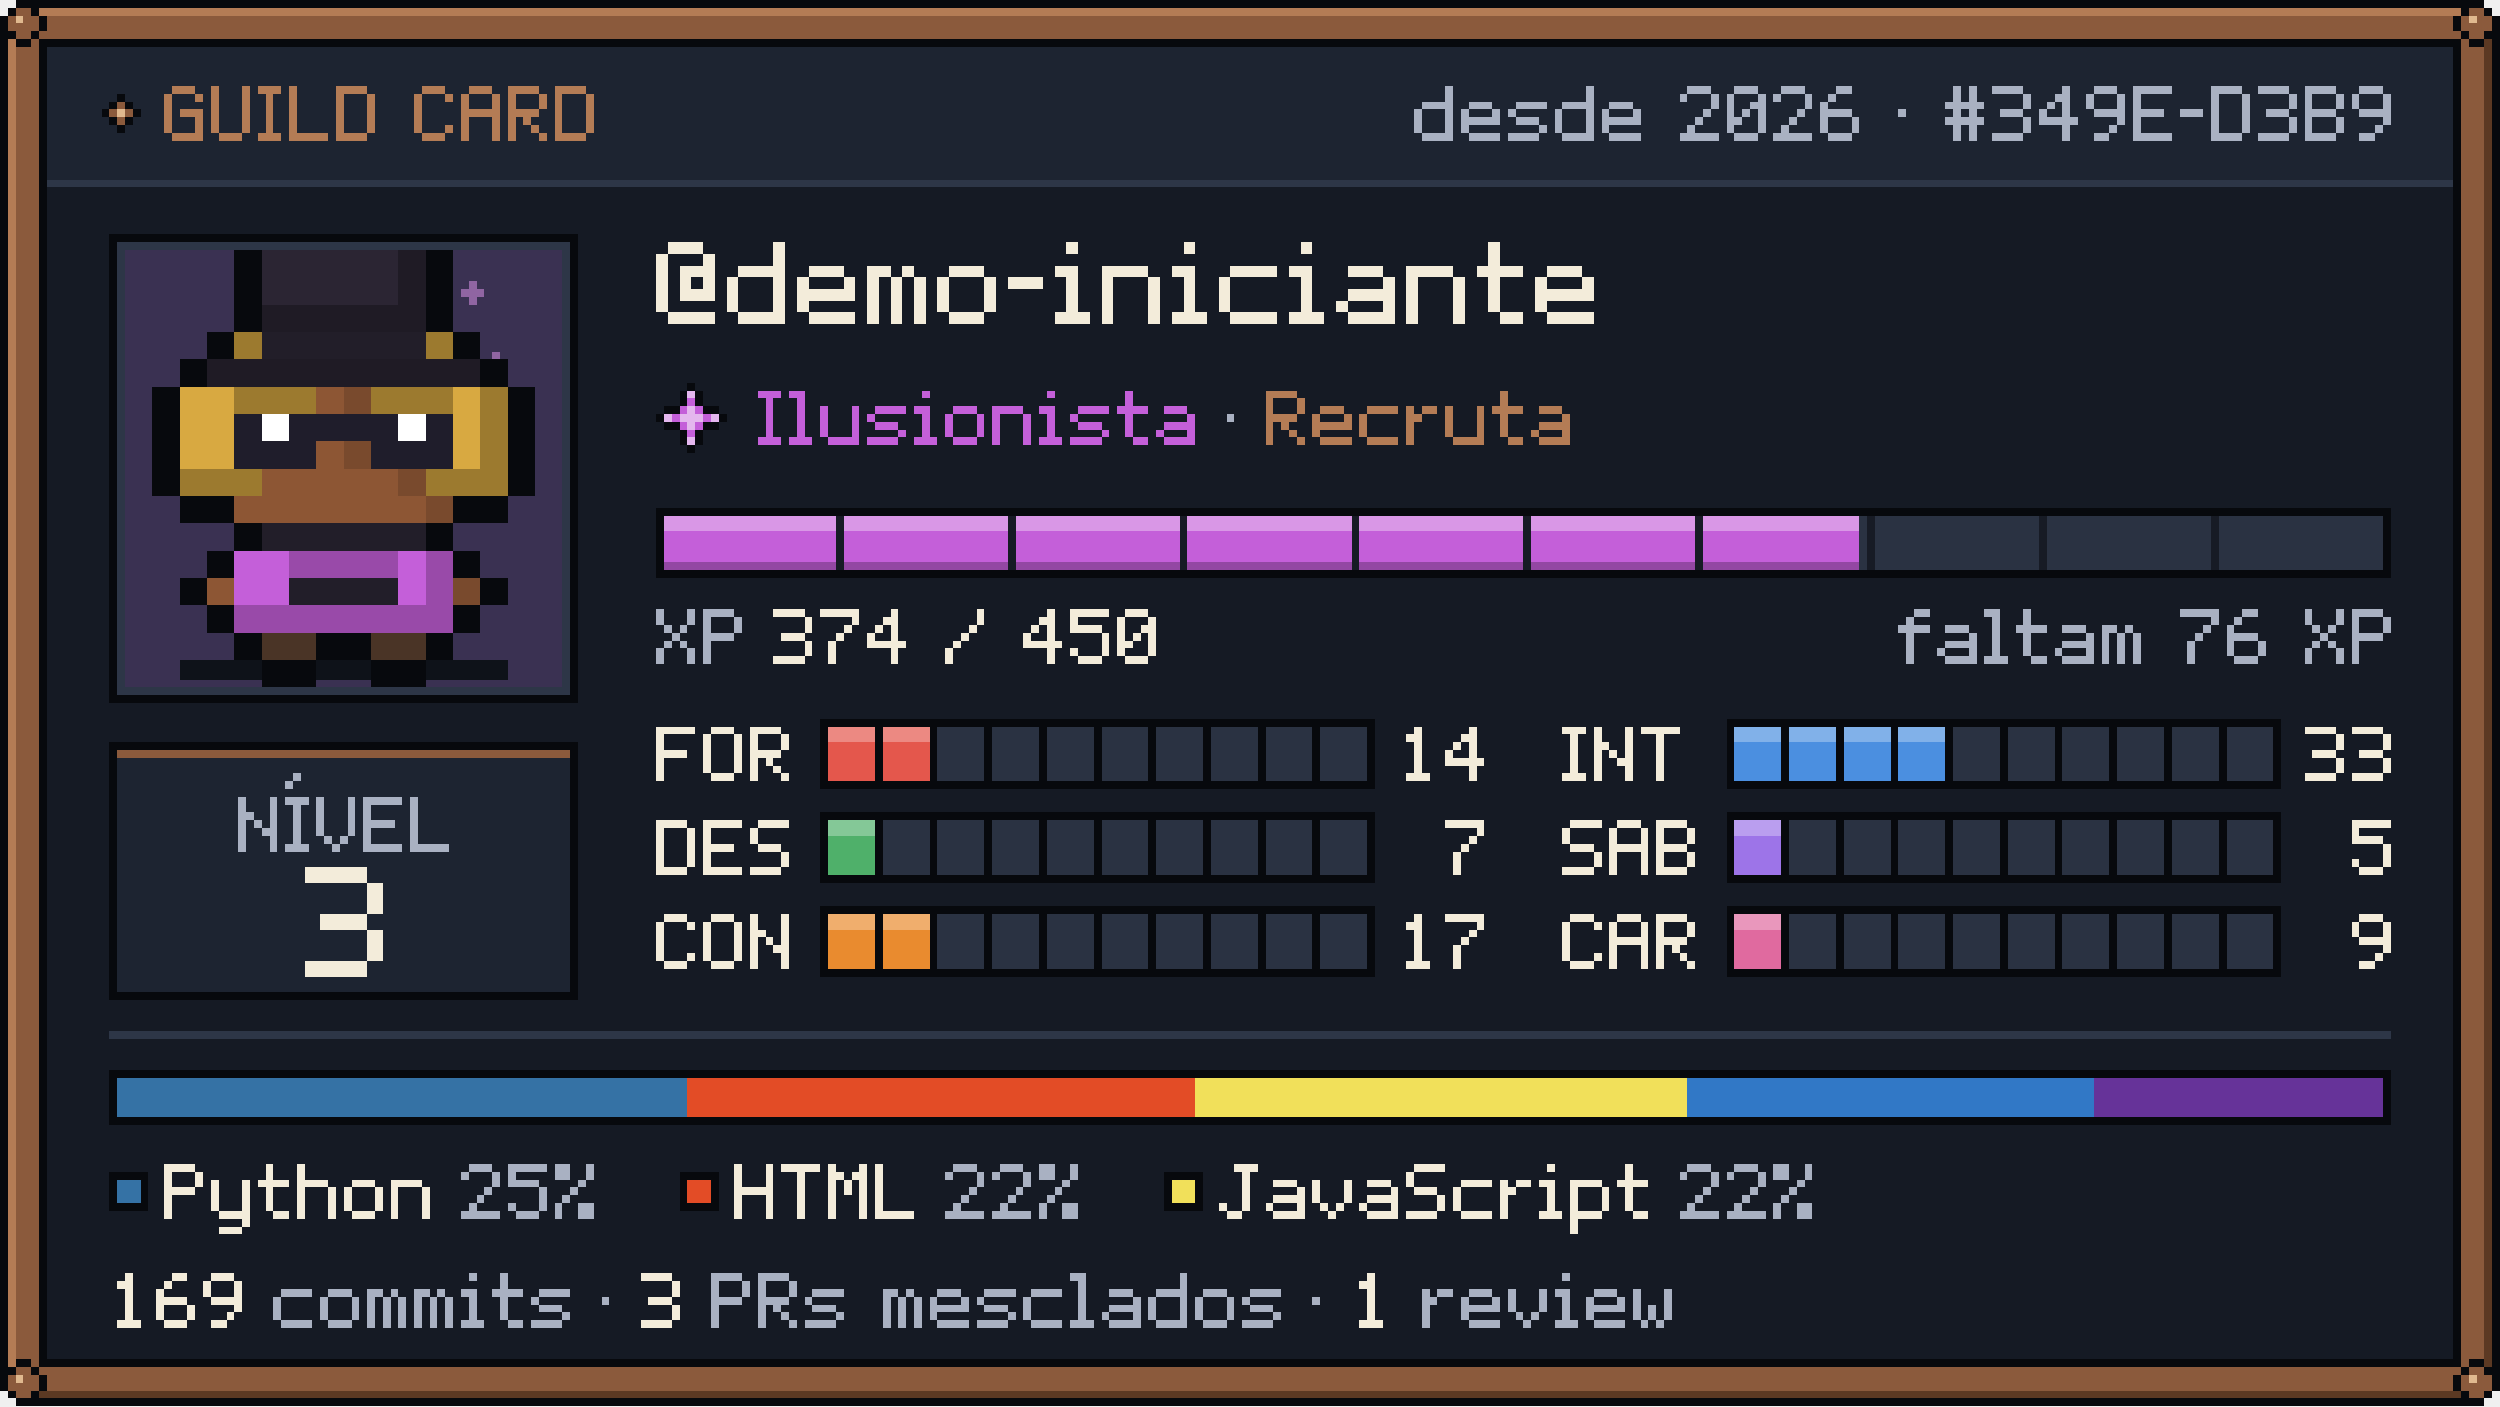
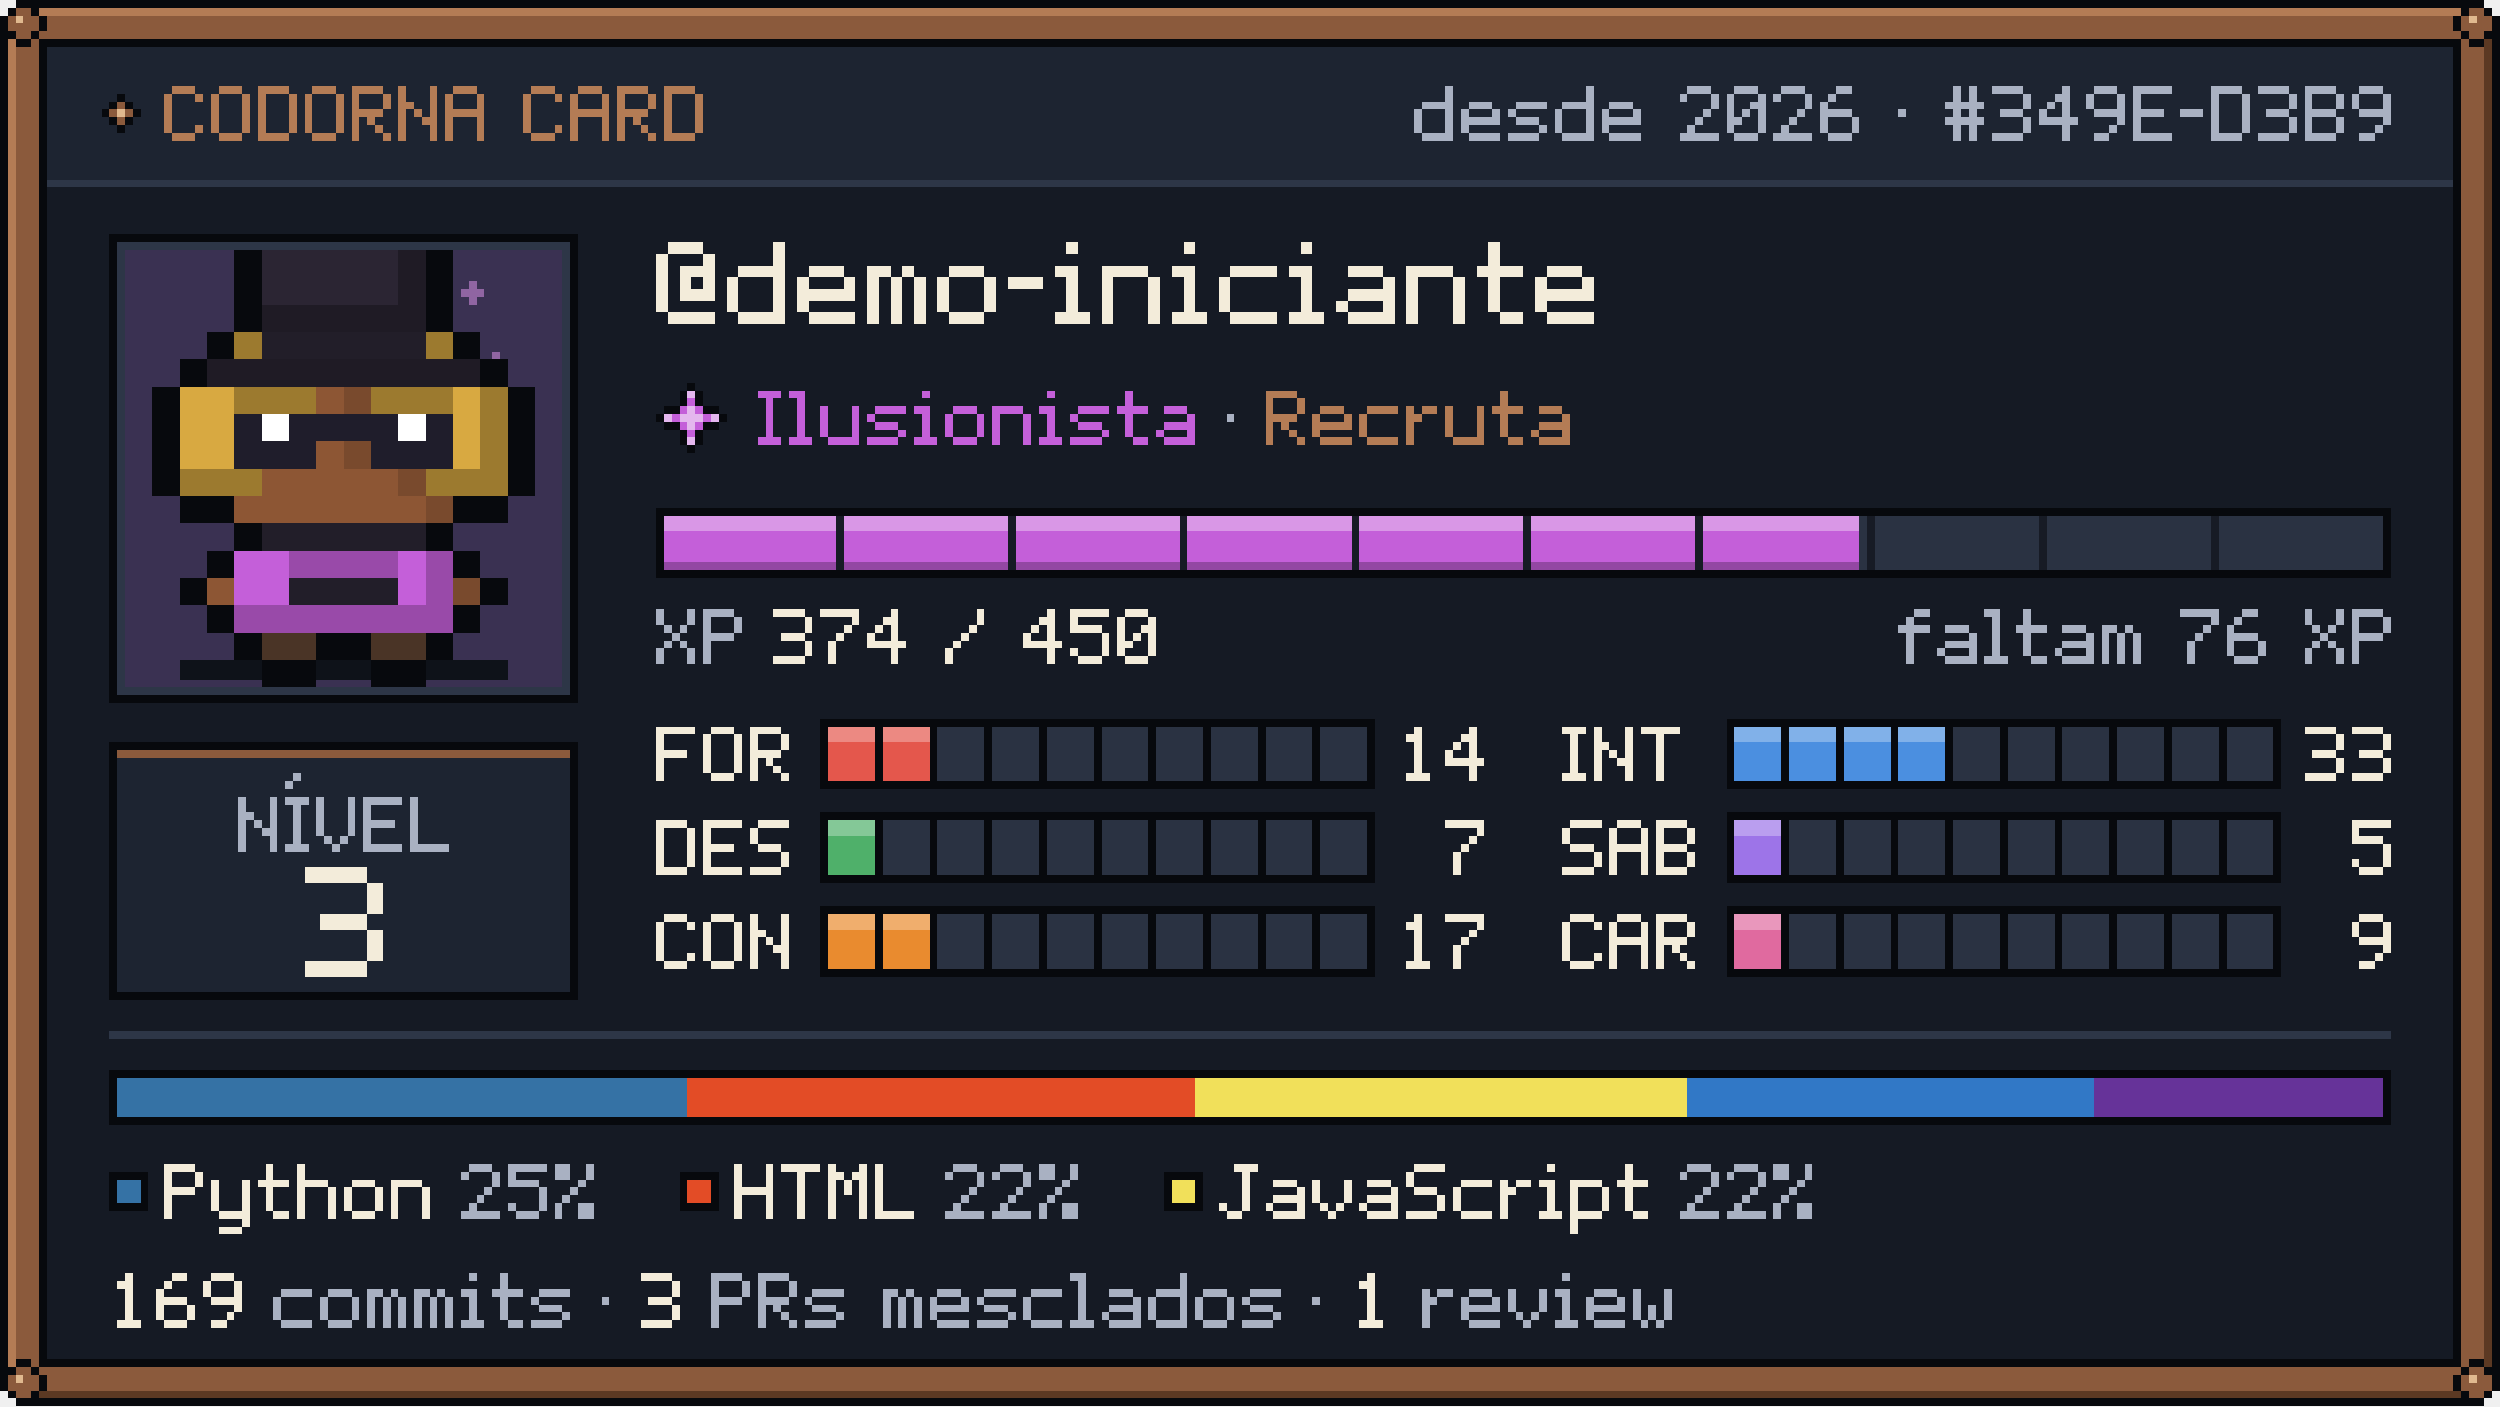
<svg xmlns="http://www.w3.org/2000/svg" width="640" height="360" viewBox="0 0 640 360" role="img" aria-labelledby="gc-title gc-desc" shape-rendering="crispEdges">
  <defs>
-     <path id="g47" d="M1 0h3v1h-3zM0 1h1v5h-1zM4 1h1v1h-1zM2 3h3v1h-3zM4 4h1v3h-1zM1 6h3v1h-3z" />
-     <path id="g55" d="M0 0h1v6h-1zM4 0h1v6h-1zM1 6h3v1h-3z" />
-     <path id="g49" d="M0 0h3v1h-3zM1 1h1v6h-1zM0 6h1v1h-1zM2 6h1v1h-1z" />
-     <path id="g4c" d="M0 0h1v7h-1zM1 6h4v1h-4z" />
+     <path id="g43" d="M1 0h3v1h-3zM0 1h1v5h-1zM4 1h1v1h-1zM4 5h1v1h-1zM1 6h3v1h-3z" />
+     <path id="g4f" d="M1 0h3v1h-3zM0 1h1v5h-1zM4 1h1v5h-1zM1 6h3v1h-3z" />
    <path id="g44" d="M0 0h4v1h-4zM0 1h1v6h-1zM4 1h1v5h-1zM1 6h3v1h-3z" />
-     <path id="g43" d="M1 0h3v1h-3zM0 1h1v5h-1zM4 1h1v1h-1zM4 5h1v1h-1zM1 6h3v1h-3z" />
+     <path id="g52" d="M0 0h4v1h-4zM0 1h1v6h-1zM4 1h1v2h-1zM1 3h3v1h-3zM2 4h1v1h-1zM3 5h1v1h-1zM4 6h1v1h-1z" />
+     <path id="g4e" d="M0 0h1v7h-1zM4 0h1v7h-1zM1 2h1v1h-1zM2 3h1v1h-1zM3 4h1v1h-1z" />
    <path id="g41" d="M1 0h3v1h-3zM0 1h1v6h-1zM4 1h1v6h-1zM1 3h3v1h-3z" />
-     <path id="g52" d="M0 0h4v1h-4zM0 1h1v6h-1zM4 1h1v2h-1zM1 3h3v1h-3zM2 4h1v1h-1zM3 5h1v1h-1zM4 6h1v1h-1z" />
    <path id="g64" d="M4 0h1v7h-1zM1 2h3v1h-3zM0 3h1v3h-1zM1 6h3v1h-3z" />
    <path id="g65" d="M1 2h3v1h-3zM0 3h1v3h-1zM4 3h1v2h-1zM1 4h3v1h-3zM1 6h4v1h-4z" />
    <path id="g73" d="M1 2h4v1h-4zM0 3h1v1h-1zM1 4h3v1h-3zM4 5h1v1h-1zM0 6h4v1h-4z" />
    <path id="g32" d="M1 0h3v1h-3zM0 1h1v1h-1zM4 1h1v2h-1zM3 3h1v1h-1zM2 4h1v1h-1zM1 5h1v2h-1zM0 6h1v1h-1zM2 6h3v1h-3z" />
    <path id="g30" d="M1 0h3v1h-3zM0 1h1v5h-1zM4 1h1v5h-1zM3 2h1v1h-1zM2 3h1v1h-1zM1 4h1v1h-1zM1 6h3v1h-3z" />
    <path id="g36" d="M2 0h2v1h-2zM1 1h1v1h-1zM0 2h1v4h-1zM1 3h3v1h-3zM4 4h1v2h-1zM1 6h3v1h-3z" />
    <path id="gb7" d="M0 3h1v1h-1z" />
    <path id="g23" d="M1 0h1v7h-1zM3 0h1v7h-1zM0 2h1v1h-1zM2 2h1v1h-1zM4 2h1v1h-1zM0 4h1v1h-1zM2 4h1v1h-1zM4 4h1v1h-1z" />
    <path id="g33" d="M0 0h4v1h-4zM4 1h1v2h-1zM1 3h3v1h-3zM4 4h1v2h-1zM0 6h4v1h-4z" />
    <path id="g34" d="M3 0h1v7h-1zM2 1h1v1h-1zM1 2h1v1h-1zM0 3h1v2h-1zM1 4h2v1h-2zM4 4h1v1h-1z" />
    <path id="g39" d="M1 0h3v1h-3zM0 1h1v2h-1zM4 1h1v4h-1zM1 3h3v1h-3zM3 5h1v1h-1zM1 6h2v1h-2z" />
    <path id="g45" d="M0 0h5v1h-5zM0 1h1v6h-1zM1 3h3v1h-3zM1 6h4v1h-4z" />
    <path id="g2d" d="M0 3h3v1h-3z" />
    <path id="g42" d="M0 0h4v1h-4zM0 1h1v6h-1zM4 1h1v2h-1zM1 3h3v1h-3zM4 4h1v2h-1zM1 6h3v1h-3z" />
-     <path id="g4e" d="M0 0h1v7h-1zM4 0h1v7h-1zM1 2h1v1h-1zM2 3h1v1h-1zM3 4h1v1h-1z" />
    <path id="gcd" d="M1 -3h1v1h-1zM0 -2h1v1h-1zM0 0h3v1h-3zM1 1h1v6h-1zM0 6h1v1h-1zM2 6h1v1h-1z" />
    <path id="g56" d="M0 0h1v5h-1zM4 0h1v5h-1zM1 5h1v1h-1zM3 5h1v1h-1zM2 6h1v1h-1z" />
+     <path id="g4c" d="M0 0h1v7h-1zM1 6h4v1h-4z" />
    <path id="g40" d="M1 0h3v1h-3zM0 1h1v5h-1zM4 1h1v4h-1zM2 2h2v1h-2zM2 3h1v2h-1zM3 4h1v1h-1zM1 6h4v1h-4z" />
    <path id="g6d" d="M0 2h2v1h-2zM3 2h1v1h-1zM0 3h1v4h-1zM2 3h1v4h-1zM4 3h1v4h-1z" />
    <path id="g6f" d="M1 2h3v1h-3zM0 3h1v3h-1zM4 3h1v3h-1zM1 6h3v1h-3z" />
    <path id="g69" d="M1 0h1v1h-1zM0 2h2v1h-2zM1 3h1v4h-1zM0 6h1v1h-1zM2 6h1v1h-1z" />
    <path id="g6e" d="M0 2h4v1h-4zM0 3h1v4h-1zM4 3h1v4h-1z" />
    <path id="g63" d="M1 2h4v1h-4zM0 3h1v3h-1zM1 6h4v1h-4z" />
    <path id="g61" d="M1 2h3v1h-3zM4 3h1v4h-1zM1 4h3v1h-3zM0 5h1v1h-1zM1 6h3v1h-3z" />
    <path id="g74" d="M1 0h1v6h-1zM0 2h1v1h-1zM2 2h2v1h-2zM2 6h2v1h-2z" />
+     <path id="g49" d="M0 0h3v1h-3zM1 1h1v6h-1zM0 6h1v1h-1zM2 6h1v1h-1z" />
    <path id="g6c" d="M0 0h2v1h-2zM1 1h1v6h-1zM0 6h1v1h-1zM2 6h1v1h-1z" />
    <path id="g75" d="M0 2h1v4h-1zM4 2h1v5h-1zM1 6h3v1h-3z" />
    <path id="g72" d="M0 2h1v5h-1zM2 2h2v1h-2zM1 3h1v1h-1z" />
    <path id="g58" d="M0 0h1v2h-1zM4 0h1v2h-1zM1 2h1v1h-1zM3 2h1v1h-1zM2 3h1v1h-1zM1 4h1v1h-1zM3 4h1v1h-1zM0 5h1v2h-1zM4 5h1v2h-1z" />
    <path id="g50" d="M0 0h4v1h-4zM0 1h1v6h-1zM4 1h1v2h-1zM1 3h3v1h-3z" />
    <path id="g37" d="M0 0h5v1h-5zM4 1h1v1h-1zM3 2h1v1h-1zM2 3h1v1h-1zM1 4h1v3h-1z" />
    <path id="g2f" d="M4 0h1v2h-1zM3 2h1v1h-1zM2 3h1v1h-1zM1 4h1v1h-1zM0 5h1v2h-1z" />
    <path id="g35" d="M0 0h5v1h-5zM0 1h1v2h-1zM1 2h3v1h-3zM4 3h1v3h-1zM0 5h1v1h-1zM1 6h3v1h-3z" />
    <path id="g66" d="M2 0h2v1h-2zM1 1h1v6h-1zM0 2h1v1h-1zM2 2h2v1h-2z" />
    <path id="g46" d="M0 0h5v1h-5zM0 1h1v6h-1zM1 3h3v1h-3z" />
-     <path id="g4f" d="M1 0h3v1h-3zM0 1h1v5h-1zM4 1h1v5h-1zM1 6h3v1h-3z" />
    <path id="g31" d="M2 0h1v7h-1zM1 1h1v1h-1zM1 6h1v1h-1zM3 6h1v1h-1z" />
    <path id="g54" d="M0 0h5v1h-5zM2 1h1v6h-1z" />
    <path id="g53" d="M1 0h4v1h-4zM0 1h1v2h-1zM1 3h3v1h-3zM4 4h1v2h-1zM0 6h4v1h-4z" />
    <path id="g79" d="M0 2h1v4h-1zM4 2h1v6h-1zM1 6h3v1h-3zM1 8h3v1h-3z" />
    <path id="g68" d="M0 0h1v7h-1zM1 2h3v1h-3zM4 3h1v4h-1z" />
    <path id="g25" d="M0 0h2v2h-2zM4 0h1v2h-1zM3 2h1v1h-1zM2 3h1v1h-1zM1 4h1v1h-1zM0 5h1v2h-1zM3 5h2v2h-2z" />
    <path id="g48" d="M0 0h1v7h-1zM4 0h1v7h-1zM1 3h3v1h-3z" />
    <path id="g4d" d="M0 0h1v7h-1zM4 0h1v7h-1zM1 1h1v1h-1zM3 1h1v1h-1zM2 2h1v2h-1z" />
    <path id="g4a" d="M2 0h3v1h-3zM3 1h1v5h-1zM0 5h1v1h-1zM1 6h2v1h-2z" />
    <path id="g76" d="M0 2h1v3h-1zM4 2h1v3h-1zM1 5h1v1h-1zM3 5h1v1h-1zM2 6h1v1h-1z" />
    <path id="g70" d="M0 2h4v1h-4zM0 3h1v6h-1zM4 3h1v3h-1zM1 6h3v1h-3z" />
    <path id="g77" d="M0 2h1v4h-1zM4 2h1v4h-1zM2 4h1v2h-1zM1 6h1v1h-1zM3 6h1v1h-1z" />
  </defs>
  <path fill="#07090d" d="M4 0h632v2h2v2h2v352h-2v2h-2v2h-632v-2h-2v-2h-2v-352h2v-2h2z" />
  <path fill="#8b5a3c" d="M6 2h628v2h2v2h2v348h-2v2h-2v2h-628v-2h-2v-2h-2v-348h2v-2h2z" />
  <rect x="8" y="2" width="624" height="2" fill="#b47c55" />
  <rect x="2" y="8" width="2" height="344" fill="#b47c55" />
  <rect x="8" y="356" width="624" height="2" fill="#5c3923" />
  <rect x="636" y="8" width="2" height="344" fill="#5c3923" />
  <rect x="10" y="10" width="620" height="340" fill="#07090d" />
  <rect x="12" y="12" width="616" height="336" fill="#151a24" />
  <path fill="#07090d" d="M4 0h4v2h-4zM2 2h2v2h-2zM8 2h2v2h-2zM0 4h2v4h-2zM10 4h2v4h-2zM2 8h2v2h-2zM8 8h2v2h-2zM4 10h4v2h-4z" />
  <path fill="#8b5a3c" d="M4 2h4v2h-4zM2 4h2v4h-2zM6 4h4v4h-4zM4 6h2v4h-2zM6 8h2v2h-2z" />
  <path fill="#e0b98f" d="M4 4h2v2h-2z" />
  <path fill="#07090d" d="M632 0h4v2h-4zM630 2h2v2h-2zM636 2h2v2h-2zM628 4h2v4h-2zM638 4h2v4h-2zM630 8h2v2h-2zM636 8h2v2h-2zM632 10h4v2h-4z" />
  <path fill="#8b5a3c" d="M632 2h4v2h-4zM630 4h2v4h-2zM634 4h4v4h-4zM632 6h2v4h-2zM634 8h2v2h-2z" />
  <path fill="#e0b98f" d="M632 4h2v2h-2z" />
  <path fill="#07090d" d="M4 348h4v2h-4zM2 350h2v2h-2zM8 350h2v2h-2zM0 352h2v4h-2zM10 352h2v4h-2zM2 356h2v2h-2zM8 356h2v2h-2zM4 358h4v2h-4z" />
  <path fill="#8b5a3c" d="M4 350h4v2h-4zM2 352h2v4h-2zM6 352h4v4h-4zM4 354h2v4h-2zM6 356h2v2h-2z" />
  <path fill="#e0b98f" d="M4 352h2v2h-2z" />
  <path fill="#07090d" d="M632 348h4v2h-4zM630 350h2v2h-2zM636 350h2v2h-2zM628 352h2v4h-2zM638 352h2v4h-2zM630 356h2v2h-2zM636 356h2v2h-2zM632 358h4v2h-4z" />
  <path fill="#8b5a3c" d="M632 350h4v2h-4zM630 352h2v4h-2zM634 352h4v4h-4zM632 354h2v4h-2zM634 356h2v2h-2z" />
  <path fill="#e0b98f" d="M632 352h2v2h-2z" />
  <rect x="12" y="12" width="616" height="34" fill="#1d2431" />
  <rect x="12" y="46" width="616" height="2" fill="#2d3647" />
  <path fill="#07090d" d="M30 24h2v2h-2zM28 26h2v2h-2zM32 26h2v2h-2zM26 28h2v2h-2zM34 28h2v2h-2zM28 30h2v2h-2zM32 30h2v2h-2zM30 32h2v2h-2z" />
  <path fill="#8b5a3c" d="M30 26h2v2h-2zM28 28h2v2h-2zM32 28h2v2h-2zM30 30h2v2h-2z" />
  <path fill="#e0b98f" d="M30 28h2v2h-2z" />
  <g fill="#b47c55" transform="translate(42 22) scale(2)">
-     <use href="#g47" />
-     <use href="#g55" x="6" />
-     <use href="#g49" x="12" />
-     <use href="#g4c" x="16" />
-     <use href="#g44" x="22" />
-     <use href="#g43" x="32" />
-     <use href="#g41" x="38" />
-     <use href="#g52" x="44" />
-     <use href="#g44" x="50" />
+     <use href="#g43" />
+     <use href="#g4f" x="6" />
+     <use href="#g44" x="12" />
+     <use href="#g4f" x="18" />
+     <use href="#g52" x="24" />
+     <use href="#g4e" x="30" />
+     <use href="#g41" x="36" />
+     <use href="#g43" x="46" />
+     <use href="#g41" x="52" />
+     <use href="#g52" x="58" />
+     <use href="#g44" x="64" />
  </g>
  <g fill="#a9b1c2" transform="translate(362 22) scale(2)">
    <use href="#g64" />
    <use href="#g65" x="6" />
    <use href="#g73" x="12" />
    <use href="#g64" x="18" />
    <use href="#g65" x="24" />
    <use href="#g32" x="34" />
    <use href="#g30" x="40" />
    <use href="#g32" x="46" />
    <use href="#g36" x="52" />
    <use href="#gb7" x="62" />
    <use href="#g23" x="68" />
    <use href="#g33" x="74" />
    <use href="#g34" x="80" />
    <use href="#g39" x="86" />
    <use href="#g45" x="92" />
    <use href="#g2d" x="98" />
    <use href="#g44" x="102" />
    <use href="#g33" x="108" />
    <use href="#g42" x="114" />
    <use href="#g39" x="120" />
  </g>
  <rect x="28" y="60" width="120" height="120" fill="#07090d" />
  <rect x="30" y="62" width="116" height="116" fill="#2d3647" />
  <rect x="32" y="64" width="112" height="112" fill="#3a3152" />
  <path fill="#9065a2" d="M56 112h2v6h-2zM54 114h6v2h-6zM126 90h2v6h-2zM124 92h6v2h-6zM56 126h2v6h-2zM54 128h6v2h-6zM58 110h2v6h-2zM56 112h6v2h-6zM120 72h2v6h-2zM118 74h6v2h-6z" />
  <rect x="46" y="169" width="84" height="5" fill="#0e1219" />
  <path fill="#07090d" d="M60 64h7v21h-7zM109 64h7v21h-7zM53 85h7v7h-7zM116 85h7v7h-7zM46 92h7v7h-7zM123 92h7v7h-7zM39 99h7v28h-7zM130 99h7v28h-7zM46 127h14v7h-14zM116 127h14v7h-14zM60 134h7v7h-7zM109 134h7v7h-7zM53 141h7v7h-7zM116 141h7v7h-7zM46 148h7v7h-7zM123 148h7v7h-7zM53 155h7v7h-7zM116 155h7v7h-7zM60 162h7v7h-7zM81 162h14v7h-14zM109 162h7v7h-7zM67 169h14v7h-14zM95 169h14v7h-14z" />
  <path fill="#2b2533" d="M67 64h35v14h-35z" />
  <path fill="#1f1b25" d="M102 64h7v21h-7zM67 78h35v7h-35zM53 92h70v7h-70z" />
  <path fill="#9c7a2f" d="M60 85h7v7h-7zM109 85h7v7h-7zM60 99h21v7h-21zM95 99h21v7h-21zM123 99h7v28h-7zM46 120h21v7h-21zM109 120h14v7h-14z" />
  <path fill="#221e29" d="M67 85h42v7h-42zM67 134h42v7h-42zM74 148h28v7h-28z" />
  <path fill="#d8a941" d="M46 99h14v21h-14zM116 99h7v21h-7z" />
  <path fill="#8d5634" d="M81 99h7v7h-7zM81 113h7v21h-7zM67 120h14v14h-14zM88 120h14v14h-14zM60 127h7v7h-7zM102 127h7v7h-7zM53 148h7v7h-7z" />
  <path fill="#794a2d" d="M88 99h7v7h-7zM88 113h7v7h-7zM102 120h7v7h-7zM109 127h7v7h-7zM116 148h7v7h-7z" />
  <path fill="#1f1d2b" d="M60 106h7v14h-7zM74 106h28v7h-28zM109 106h7v14h-7zM67 113h14v7h-14zM95 113h14v7h-14z" />
  <path fill="#ffffff" d="M67 106h7v7h-7zM102 106h7v7h-7z" />
  <path fill="#c45fd9" d="M60 141h14v14h-14zM102 141h7v14h-7z" />
  <path fill="#994aa9" d="M74 141h28v7h-28zM109 141h7v21h-7zM60 155h49v7h-49z" />
  <path fill="#4a3426" d="M67 162h14v7h-14zM95 162h14v7h-14z" />
  <rect x="28" y="190" width="120" height="66" fill="#07090d" />
  <rect x="30" y="192" width="116" height="62" fill="#1d2431" />
  <rect x="30" y="192" width="116" height="2" fill="#8b5a3c" />
  <g fill="#a9b1c2" transform="translate(61 204) scale(2)">
    <use href="#g4e" />
    <use href="#gcd" x="6" />
    <use href="#g56" x="10" />
    <use href="#g45" x="16" />
    <use href="#g4c" x="22" />
  </g>
  <g fill="#f3ecda" transform="translate(78 222) scale(4)">
    <use href="#g33" />
  </g>
  <g fill="#f3ecda" transform="translate(168 62) scale(3)">
    <use href="#g40" />
    <use href="#g64" x="6" />
    <use href="#g65" x="12" />
    <use href="#g6d" x="18" />
    <use href="#g6f" x="24" />
    <use href="#g2d" x="30" />
    <use href="#g69" x="34" />
    <use href="#g6e" x="38" />
    <use href="#g69" x="44" />
    <use href="#g63" x="48" />
    <use href="#g69" x="54" />
    <use href="#g61" x="58" />
    <use href="#g6e" x="64" />
    <use href="#g74" x="70" />
    <use href="#g65" x="75" />
  </g>
  <path fill="#07090d" d="M176 98h2v2h-2zM174 100h2v4h-2zM178 100h2v4h-2zM170 104h4v2h-4zM180 104h4v2h-4zM168 106h2v2h-2zM184 106h2v2h-2zM170 108h4v2h-4zM180 108h4v2h-4zM174 110h2v4h-2zM178 110h2v4h-2zM176 114h2v2h-2z" />
  <path fill="#c45fd9" d="M176 102h2v2h-2zM174 104h2v2h-2zM178 104h2v2h-2zM172 106h2v2h-2zM180 106h2v2h-2zM174 108h2v2h-2zM178 108h2v2h-2zM176 110h2v2h-2z" />
  <path fill="#e4b7ee" d="M176 100h2v2h-2zM176 104h2v6h-2zM170 106h2v2h-2zM174 106h2v2h-2zM178 106h2v2h-2zM182 106h2v2h-2zM176 112h2v2h-2z" />
  <g fill="#c45fd9" transform="translate(194 100) scale(2)">
    <use href="#g49" />
    <use href="#g6c" x="4" />
    <use href="#g75" x="8" />
    <use href="#g73" x="14" />
    <use href="#g69" x="20" />
    <use href="#g6f" x="24" />
    <use href="#g6e" x="30" />
    <use href="#g69" x="36" />
    <use href="#g73" x="40" />
    <use href="#g74" x="46" />
    <use href="#g61" x="51" />
  </g>
  <g fill="#a9b1c2" transform="translate(306 100) scale(2)">
    <use href="#gb7" x="4" />
  </g>
  <g fill="#b47c55" transform="translate(324 100) scale(2)">
    <use href="#g52" />
    <use href="#g65" x="6" />
    <use href="#g63" x="12" />
    <use href="#g72" x="18" />
    <use href="#g75" x="23" />
    <use href="#g74" x="29" />
    <use href="#g61" x="34" />
  </g>
  <rect x="168" y="130" width="444" height="18" fill="#07090d" />
  <rect x="170" y="132" width="440" height="14" fill="#2a3242" />
  <rect x="170" y="132" width="306" height="14" fill="#c45fd9" />
  <rect x="170" y="132" width="306" height="4" fill="#d997e6" />
  <rect x="170" y="144" width="306" height="2" fill="#9347a3" />
  <path fill="#171b25" d="M214 132h2v14h-2zM258 132h2v14h-2zM302 132h2v14h-2zM346 132h2v14h-2zM390 132h2v14h-2zM434 132h2v14h-2zM478 132h2v14h-2zM522 132h2v14h-2zM566 132h2v14h-2z" />
  <g fill="#a9b1c2" transform="translate(168 156) scale(2)">
    <use href="#g58" />
    <use href="#g50" x="6" />
  </g>
  <g fill="#f3ecda" transform="translate(198 156) scale(2)">
    <use href="#g33" />
    <use href="#g37" x="6" />
    <use href="#g34" x="12" />
    <use href="#g2f" x="22" />
    <use href="#g34" x="32" />
    <use href="#g35" x="38" />
    <use href="#g30" x="44" />
  </g>
  <g fill="#a9b1c2" transform="translate(486 156) scale(2)">
    <use href="#g66" />
    <use href="#g61" x="5" />
    <use href="#g6c" x="11" />
    <use href="#g74" x="15" />
    <use href="#g61" x="20" />
    <use href="#g6d" x="26" />
    <use href="#g37" x="36" />
    <use href="#g36" x="42" />
    <use href="#g58" x="52" />
    <use href="#g50" x="58" />
  </g>
  <g fill="#f3ecda" transform="translate(168 186) scale(2)">
    <use href="#g46" />
    <use href="#g4f" x="6" />
    <use href="#g52" x="12" />
  </g>
  <rect x="210" y="184" width="142" height="18" fill="#07090d" />
  <path fill="#2a3242" d="M240 186h12v14h-12zM254 186h12v14h-12zM268 186h12v14h-12zM282 186h12v14h-12zM296 186h12v14h-12zM310 186h12v14h-12zM324 186h12v14h-12zM338 186h12v14h-12z" />
  <path fill="#e4574c" d="M212 186h12v14h-12zM226 186h12v14h-12z" />
  <path fill="#ec8982" d="M212 186h12v4h-12zM226 186h12v4h-12z" />
  <g fill="#f3ecda" transform="translate(358 186) scale(2)">
    <use href="#g31" />
    <use href="#g34" x="6" />
  </g>
  <g fill="#f3ecda" transform="translate(400 186) scale(2)">
    <use href="#g49" />
    <use href="#g4e" x="4" />
    <use href="#g54" x="10" />
  </g>
  <rect x="442" y="184" width="142" height="18" fill="#07090d" />
  <path fill="#2a3242" d="M500 186h12v14h-12zM514 186h12v14h-12zM528 186h12v14h-12zM542 186h12v14h-12zM556 186h12v14h-12zM570 186h12v14h-12z" />
  <path fill="#4b8fe0" d="M444 186h12v14h-12zM458 186h12v14h-12zM472 186h12v14h-12zM486 186h12v14h-12z" />
  <path fill="#81b1e9" d="M444 186h12v4h-12zM458 186h12v4h-12zM472 186h12v4h-12zM486 186h12v4h-12z" />
  <g fill="#f3ecda" transform="translate(590 186) scale(2)">
    <use href="#g33" />
    <use href="#g33" x="6" />
  </g>
  <g fill="#f3ecda" transform="translate(168 210) scale(2)">
    <use href="#g44" />
    <use href="#g45" x="6" />
    <use href="#g53" x="12" />
  </g>
  <rect x="210" y="208" width="142" height="18" fill="#07090d" />
  <path fill="#2a3242" d="M226 210h12v14h-12zM240 210h12v14h-12zM254 210h12v14h-12zM268 210h12v14h-12zM282 210h12v14h-12zM296 210h12v14h-12zM310 210h12v14h-12zM324 210h12v14h-12zM338 210h12v14h-12z" />
  <path fill="#4fb06a" d="M212 210h12v14h-12z" />
  <path fill="#84c897" d="M212 210h12v4h-12z" />
  <g fill="#f3ecda" transform="translate(370 210) scale(2)">
    <use href="#g37" />
  </g>
  <g fill="#f3ecda" transform="translate(400 210) scale(2)">
    <use href="#g53" />
    <use href="#g41" x="6" />
    <use href="#g42" x="12" />
  </g>
  <rect x="442" y="208" width="142" height="18" fill="#07090d" />
  <path fill="#2a3242" d="M458 210h12v14h-12zM472 210h12v14h-12zM486 210h12v14h-12zM500 210h12v14h-12zM514 210h12v14h-12zM528 210h12v14h-12zM542 210h12v14h-12zM556 210h12v14h-12zM570 210h12v14h-12z" />
  <path fill="#9d74e8" d="M444 210h12v14h-12z" />
  <path fill="#ba9eef" d="M444 210h12v4h-12z" />
  <g fill="#f3ecda" transform="translate(602 210) scale(2)">
    <use href="#g35" />
  </g>
  <g fill="#f3ecda" transform="translate(168 234) scale(2)">
    <use href="#g43" />
    <use href="#g4f" x="6" />
    <use href="#g4e" x="12" />
  </g>
  <rect x="210" y="232" width="142" height="18" fill="#07090d" />
  <path fill="#2a3242" d="M240 234h12v14h-12zM254 234h12v14h-12zM268 234h12v14h-12zM282 234h12v14h-12zM296 234h12v14h-12zM310 234h12v14h-12zM324 234h12v14h-12zM338 234h12v14h-12z" />
  <path fill="#e98b2f" d="M212 234h12v14h-12zM226 234h12v14h-12z" />
  <path fill="#f0ae6d" d="M212 234h12v4h-12zM226 234h12v4h-12z" />
  <g fill="#f3ecda" transform="translate(358 234) scale(2)">
    <use href="#g31" />
    <use href="#g37" x="6" />
  </g>
  <g fill="#f3ecda" transform="translate(400 234) scale(2)">
    <use href="#g43" />
    <use href="#g41" x="6" />
    <use href="#g52" x="12" />
  </g>
  <rect x="442" y="232" width="142" height="18" fill="#07090d" />
  <path fill="#2a3242" d="M458 234h12v14h-12zM472 234h12v14h-12zM486 234h12v14h-12zM500 234h12v14h-12zM514 234h12v14h-12zM528 234h12v14h-12zM542 234h12v14h-12zM556 234h12v14h-12zM570 234h12v14h-12z" />
  <path fill="#e06a9f" d="M444 234h12v14h-12z" />
  <path fill="#e997bc" d="M444 234h12v4h-12z" />
  <g fill="#f3ecda" transform="translate(602 234) scale(2)">
    <use href="#g39" />
  </g>
  <rect x="28" y="264" width="584" height="2" fill="#2d3647" />
  <rect x="28" y="274" width="584" height="14" fill="#07090d" />
  <rect x="30" y="276" width="580" height="10" fill="#2a3242" />
  <rect x="30" y="276" width="146" height="10" fill="#3572A5" />
  <rect x="176" y="276" width="130" height="10" fill="#e34c26" />
  <rect x="306" y="276" width="126" height="10" fill="#f1e05a" />
  <rect x="432" y="276" width="104" height="10" fill="#3178c6" />
  <rect x="536" y="276" width="74" height="10" fill="#663399" />
  <rect x="28" y="300" width="10" height="10" fill="#07090d" />
  <rect x="30" y="302" width="6" height="6" fill="#3572A5" />
  <g fill="#f3ecda" transform="translate(42 298) scale(2)">
    <use href="#g50" />
    <use href="#g79" x="6" />
    <use href="#g74" x="12" />
    <use href="#g68" x="17" />
    <use href="#g6f" x="23" />
    <use href="#g6e" x="29" />
  </g>
  <g fill="#a9b1c2" transform="translate(110 298) scale(2)">
    <use href="#g32" x="4" />
    <use href="#g35" x="10" />
    <use href="#g25" x="16" />
  </g>
  <rect x="174" y="300" width="10" height="10" fill="#07090d" />
  <rect x="176" y="302" width="6" height="6" fill="#e34c26" />
  <g fill="#f3ecda" transform="translate(188 298) scale(2)">
    <use href="#g48" />
    <use href="#g54" x="6" />
    <use href="#g4d" x="12" />
    <use href="#g4c" x="18" />
  </g>
  <g fill="#a9b1c2" transform="translate(234 298) scale(2)">
    <use href="#g32" x="4" />
    <use href="#g32" x="10" />
    <use href="#g25" x="16" />
  </g>
  <rect x="298" y="300" width="10" height="10" fill="#07090d" />
  <rect x="300" y="302" width="6" height="6" fill="#f1e05a" />
  <g fill="#f3ecda" transform="translate(312 298) scale(2)">
    <use href="#g4a" />
    <use href="#g61" x="6" />
    <use href="#g76" x="12" />
    <use href="#g61" x="18" />
    <use href="#g53" x="24" />
    <use href="#g63" x="30" />
    <use href="#g72" x="36" />
    <use href="#g69" x="41" />
    <use href="#g70" x="45" />
    <use href="#g74" x="51" />
  </g>
  <g fill="#a9b1c2" transform="translate(422 298) scale(2)">
    <use href="#g32" x="4" />
    <use href="#g32" x="10" />
    <use href="#g25" x="16" />
  </g>
  <g fill="#f3ecda" transform="translate(28 326) scale(2)">
    <use href="#g31" />
    <use href="#g36" x="6" />
    <use href="#g39" x="12" />
  </g>
  <g fill="#a9b1c2" transform="translate(62 326) scale(2)">
    <use href="#g63" x="4" />
    <use href="#g6f" x="10" />
    <use href="#g6d" x="16" />
    <use href="#g6d" x="22" />
    <use href="#g69" x="28" />
    <use href="#g74" x="32" />
    <use href="#g73" x="37" />
  </g>
  <g fill="#a9b1c2" transform="translate(146 326) scale(2)">
    <use href="#gb7" x="4" />
  </g>
  <g fill="#f3ecda" transform="translate(164 326) scale(2)">
    <use href="#g33" />
  </g>
  <g fill="#a9b1c2" transform="translate(174 326) scale(2)">
    <use href="#g50" x="4" />
    <use href="#g52" x="10" />
    <use href="#g73" x="16" />
    <use href="#g6d" x="26" />
    <use href="#g65" x="32" />
    <use href="#g73" x="38" />
    <use href="#g63" x="44" />
    <use href="#g6c" x="50" />
    <use href="#g61" x="54" />
    <use href="#g64" x="60" />
    <use href="#g6f" x="66" />
    <use href="#g73" x="72" />
  </g>
  <g fill="#a9b1c2" transform="translate(328 326) scale(2)">
    <use href="#gb7" x="4" />
  </g>
  <g fill="#f3ecda" transform="translate(346 326) scale(2)">
    <use href="#g31" />
  </g>
  <g fill="#a9b1c2" transform="translate(356 326) scale(2)">
    <use href="#g72" x="4" />
    <use href="#g65" x="9" />
    <use href="#g76" x="15" />
    <use href="#g69" x="21" />
    <use href="#g65" x="25" />
    <use href="#g77" x="31" />
  </g>
</svg>
